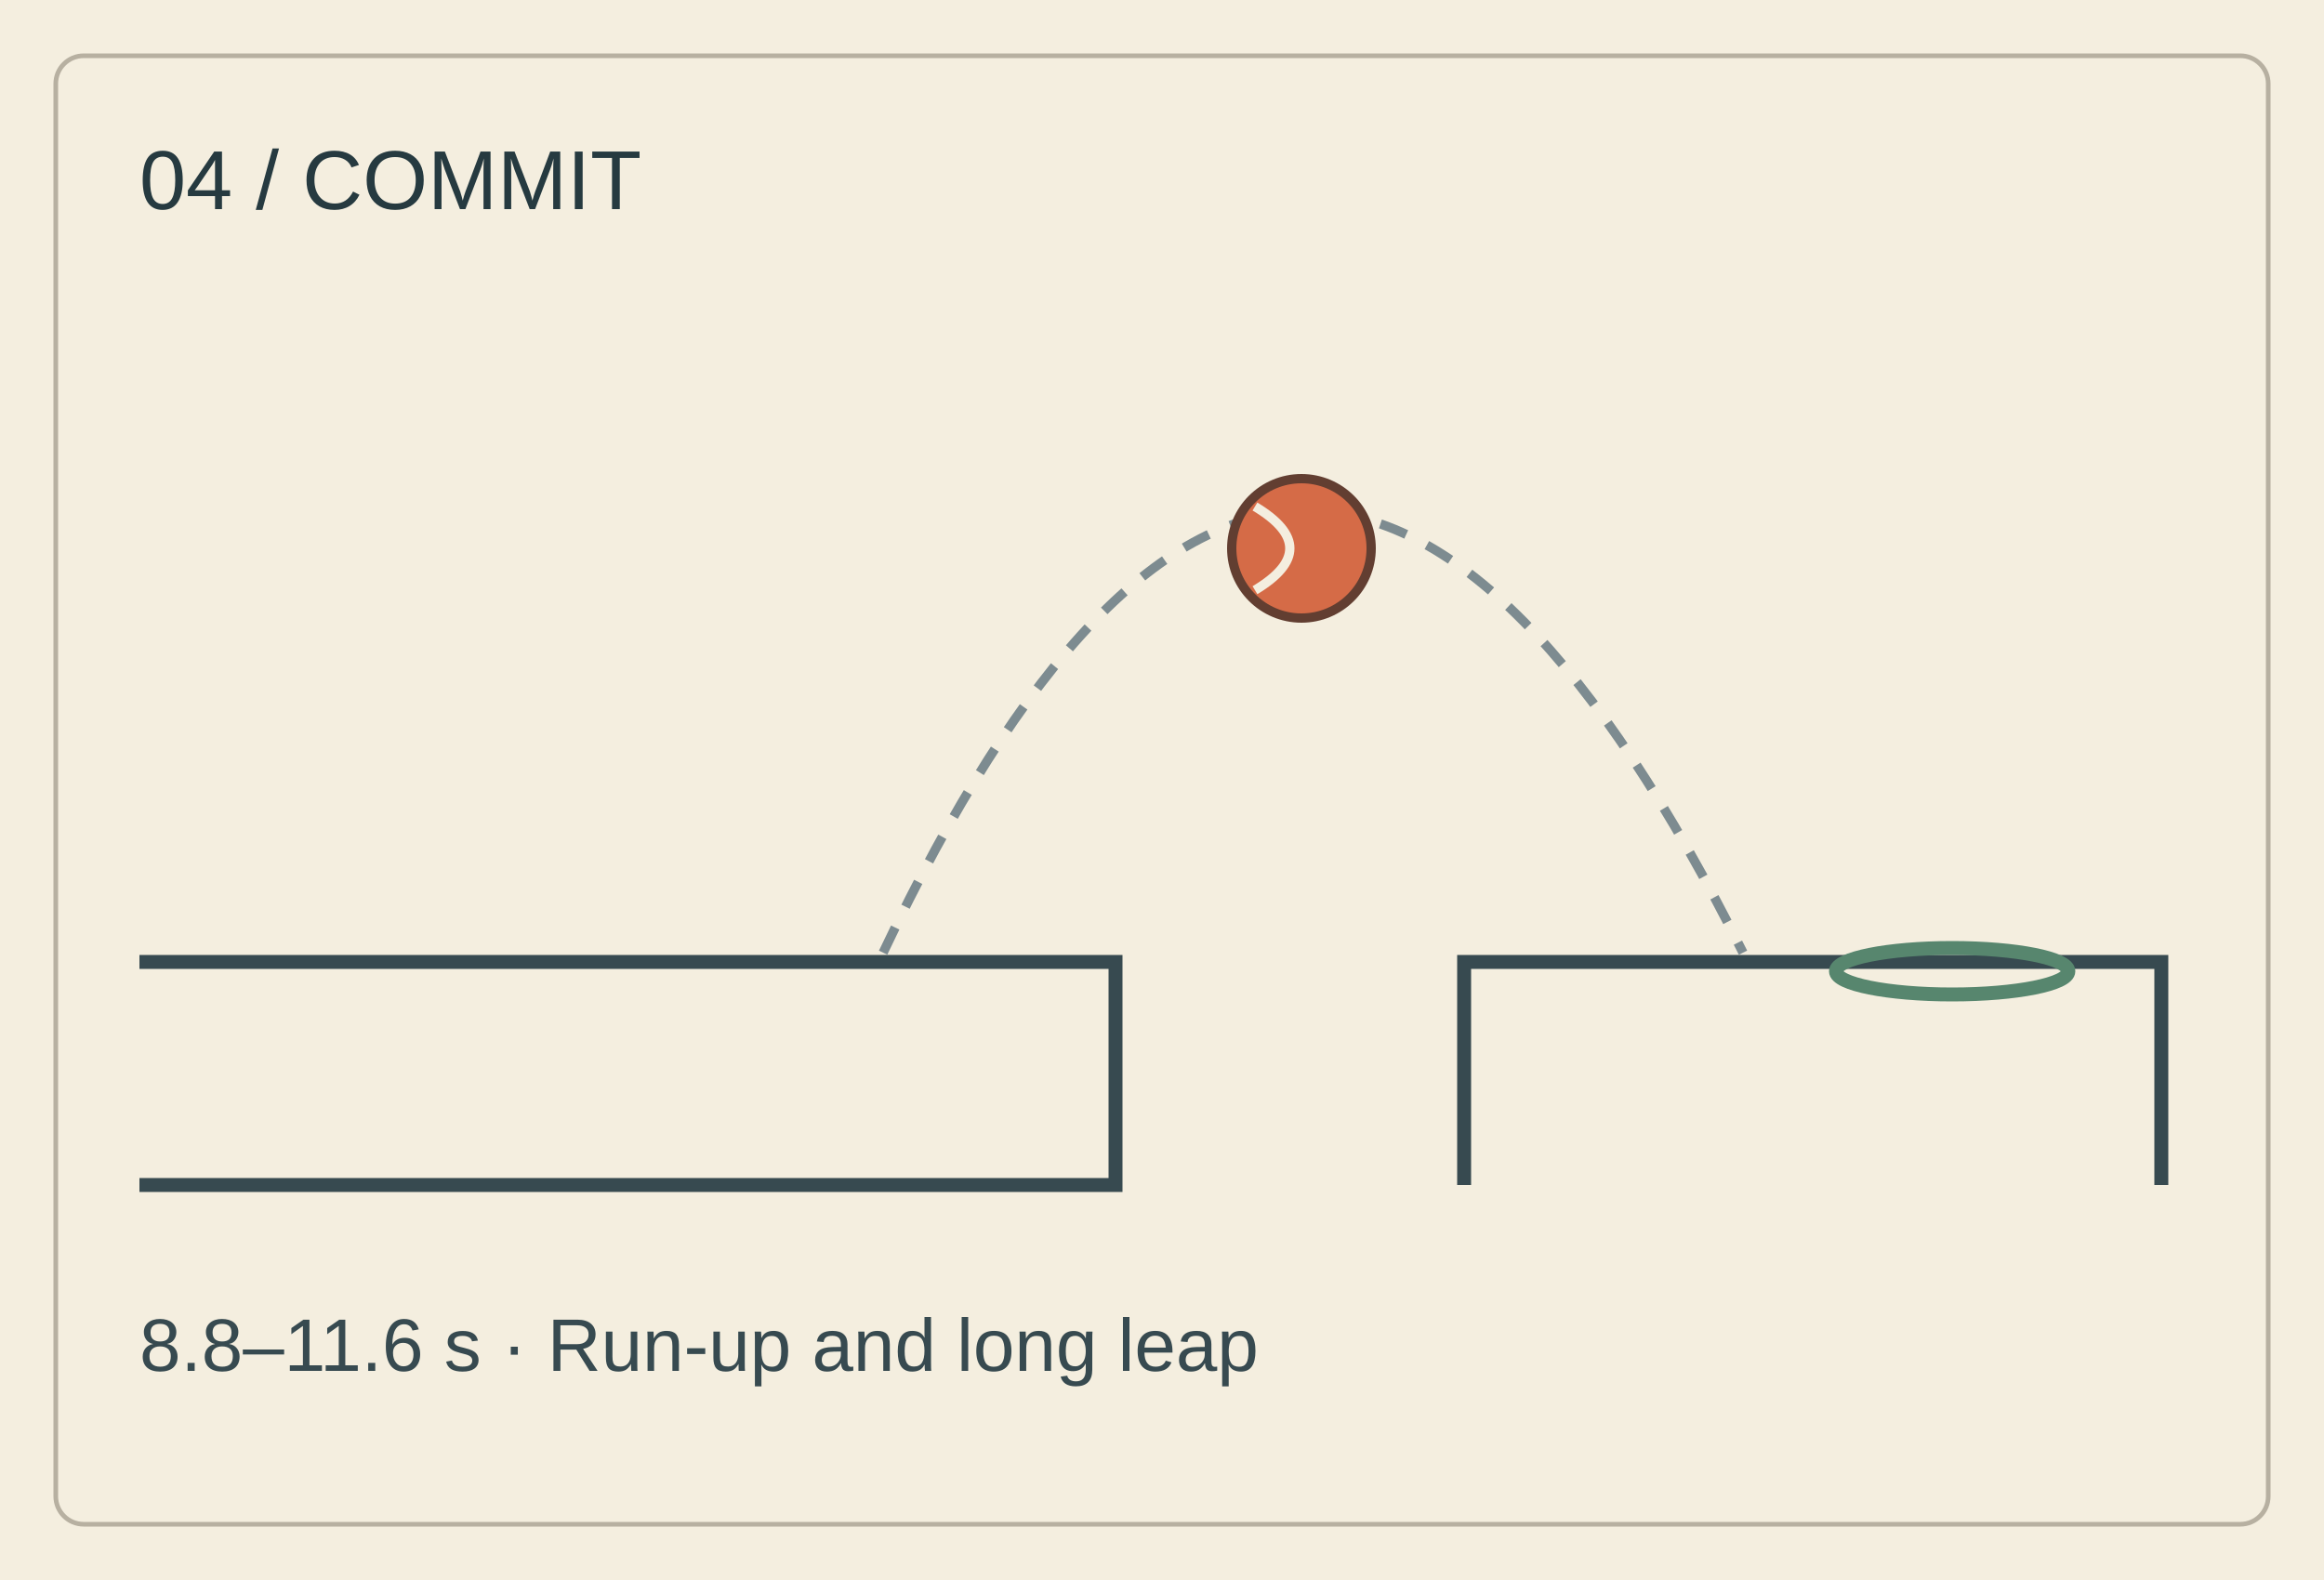
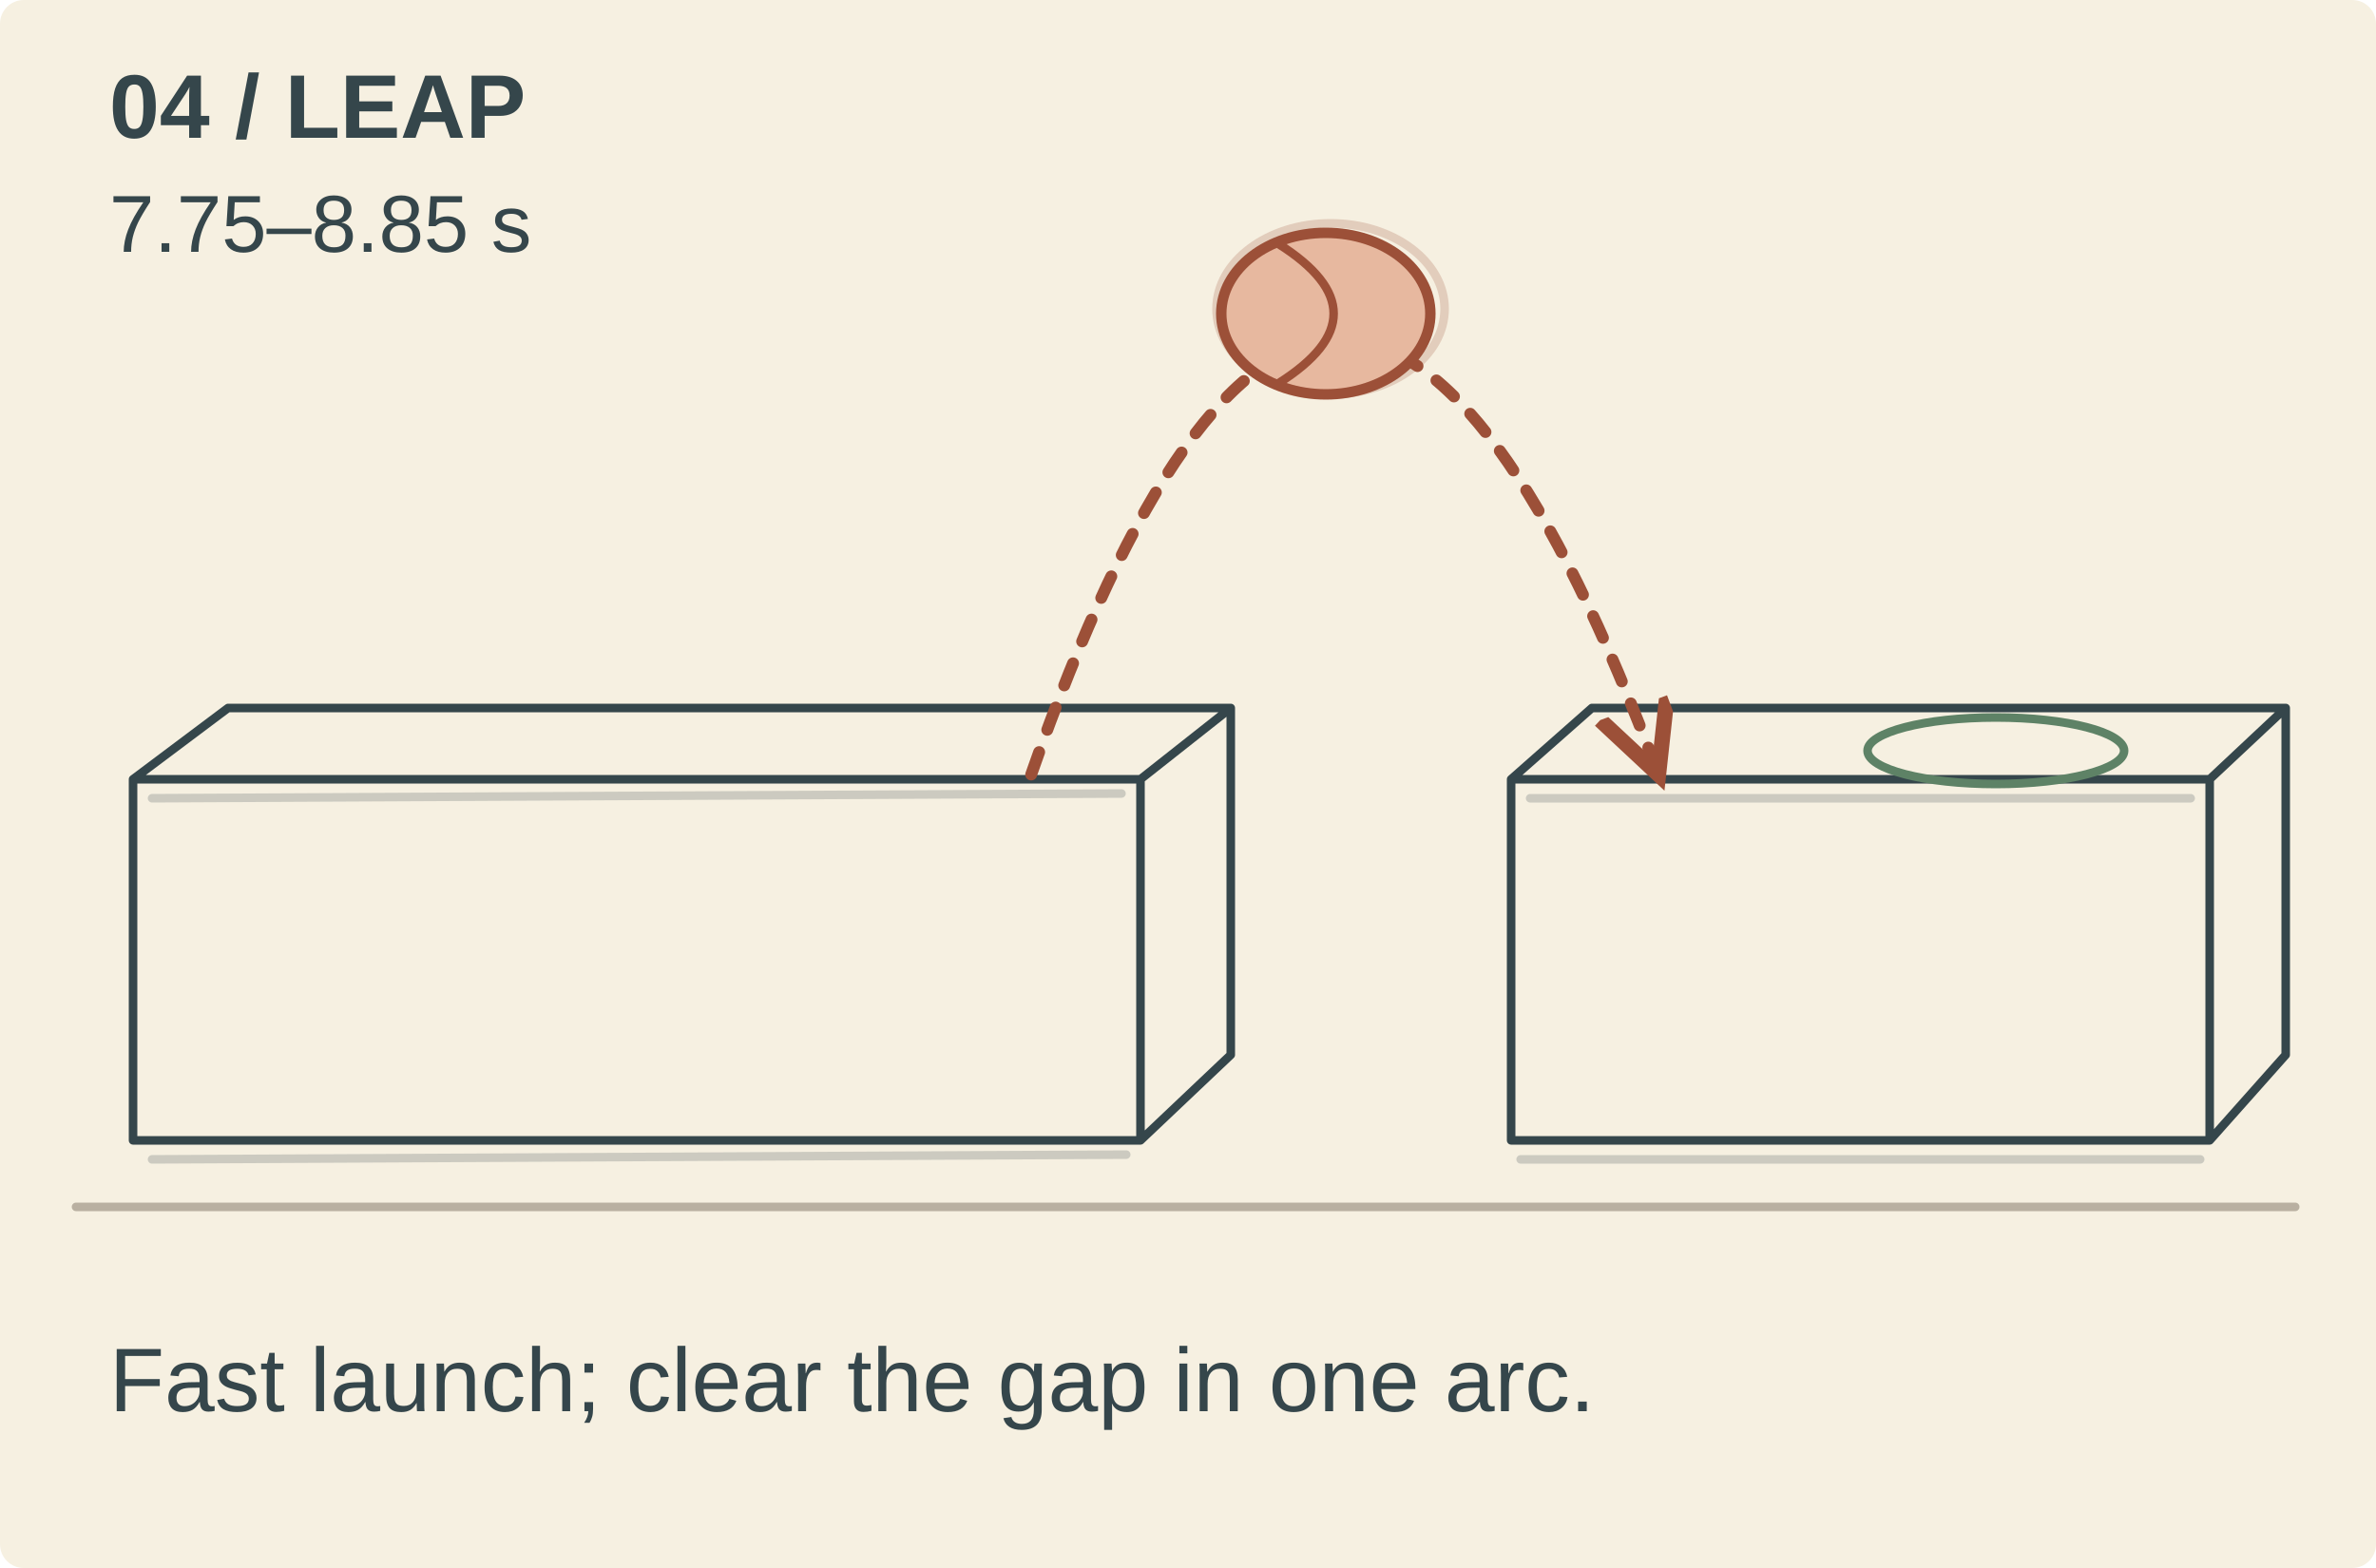
- <svg xmlns="http://www.w3.org/2000/svg" width="500" height="340" viewBox="0 0 500 340">
-   <rect width="500" height="340" fill="#f4eedf" />
-   <g transform="translate(0,0)">
-     <rect x="12" y="12" width="476" height="316" rx="6" fill="none" stroke="#b7b0a1" />
-     <text x="30" y="45" font-family="Arial" font-size="18" fill="#263a40">04 / COMMIT</text>
-     <g transform="translate(0,55)">
-       <path d="M 30 152 L 240 152 L 240 200 L 30 200 M 315 200 L 315 152 L 465 152 L 465 200" fill="none" stroke="#374a50" stroke-width="3" />
-       <ellipse cx="420" cy="154" rx="25" ry="5" fill="none" stroke="#57866e" stroke-width="3" />
-       <path d="M 190 150 Q 280 -40 375 150" fill="none" stroke="#7d8b90" stroke-width="2" stroke-dasharray="6 5" />
-       <ellipse cx="280" cy="63" rx="15" ry="15" fill="#d56b47" stroke="#623e31" stroke-width="2" />
-       <path d="M 270 54 Q 285 63 270 72" fill="none" stroke="#f4eedf" stroke-width="2" />
-     </g>
-     <text x="30" y="295" font-family="Arial" font-size="16" fill="#374a50">8.8–11.6 s · Run-up and long leap</text>
+ <svg xmlns="http://www.w3.org/2000/svg" viewBox="0 0 500 330" width="500" height="330" role="img" aria-label="04 / LEAP: Fast launch; clear the gap in one arc.">
+   <defs>
+     <marker id="arrow3" markerWidth="8" markerHeight="8" refX="6" refY="3" orient="auto">
+       <path d="M0 0 L6 3 L0 6" fill="none" stroke="#9c5038" stroke-width="1.3" />
+     </marker>
+   </defs>
+   <rect width="500" height="330" rx="5" fill="#f6f0e1" />
+   <g fill="none" stroke="#35464b" stroke-width="1.8" stroke-linecap="round" stroke-linejoin="round">
+     <path d="M28 164 L240 164 L259 149 L48 149 Z M28 164 L28 240 L240 240 L240 164 M240 240 L259 222 L259 149 M318 164 L465 164 L481 149 L335 149 Z M318 164 L318 240 L465 240 L465 164 M465 240 L481 222 L481 149" />
+     <path d="M32 168 L236 167 M32 244 L237 243 M322 168 L461 168 M320 244 L463 244" opacity=".22" />
+     <path d="M16 254 L483 254" stroke="#b9b0a1" />
+     <ellipse cx="420" cy="158" rx="27" ry="7" stroke="#5e8266" />
+     <path d="M 217 163 Q 281 -20 349 163" stroke="#9c5038" stroke-width="2.5" stroke-dasharray="5 5" marker-end="url(#arrow3)" />
+     <ellipse cx="279" cy="66" rx="22" ry="17" fill="#e7b89f" stroke="#9c5038" stroke-width="2.2" />
+     <ellipse cx="280" cy="65" rx="24" ry="18" stroke="#9c5038" opacity=".22" />
+     <path d="M269.1 51.38 Q292.2 66 269.1 80.62" stroke="#9c5038" />
+   </g>
+   <g fill="#35464b" font-family="Arial,sans-serif">
+     <text x="23" y="29" font-size="19" font-weight="bold">04 / LEAP</text>
+     <text x="23" y="53" font-size="17">7.75–8.85 s</text>
+     <text x="23" y="297" font-size="19">Fast launch; clear the gap in one arc.</text>
  </g>
</svg>
